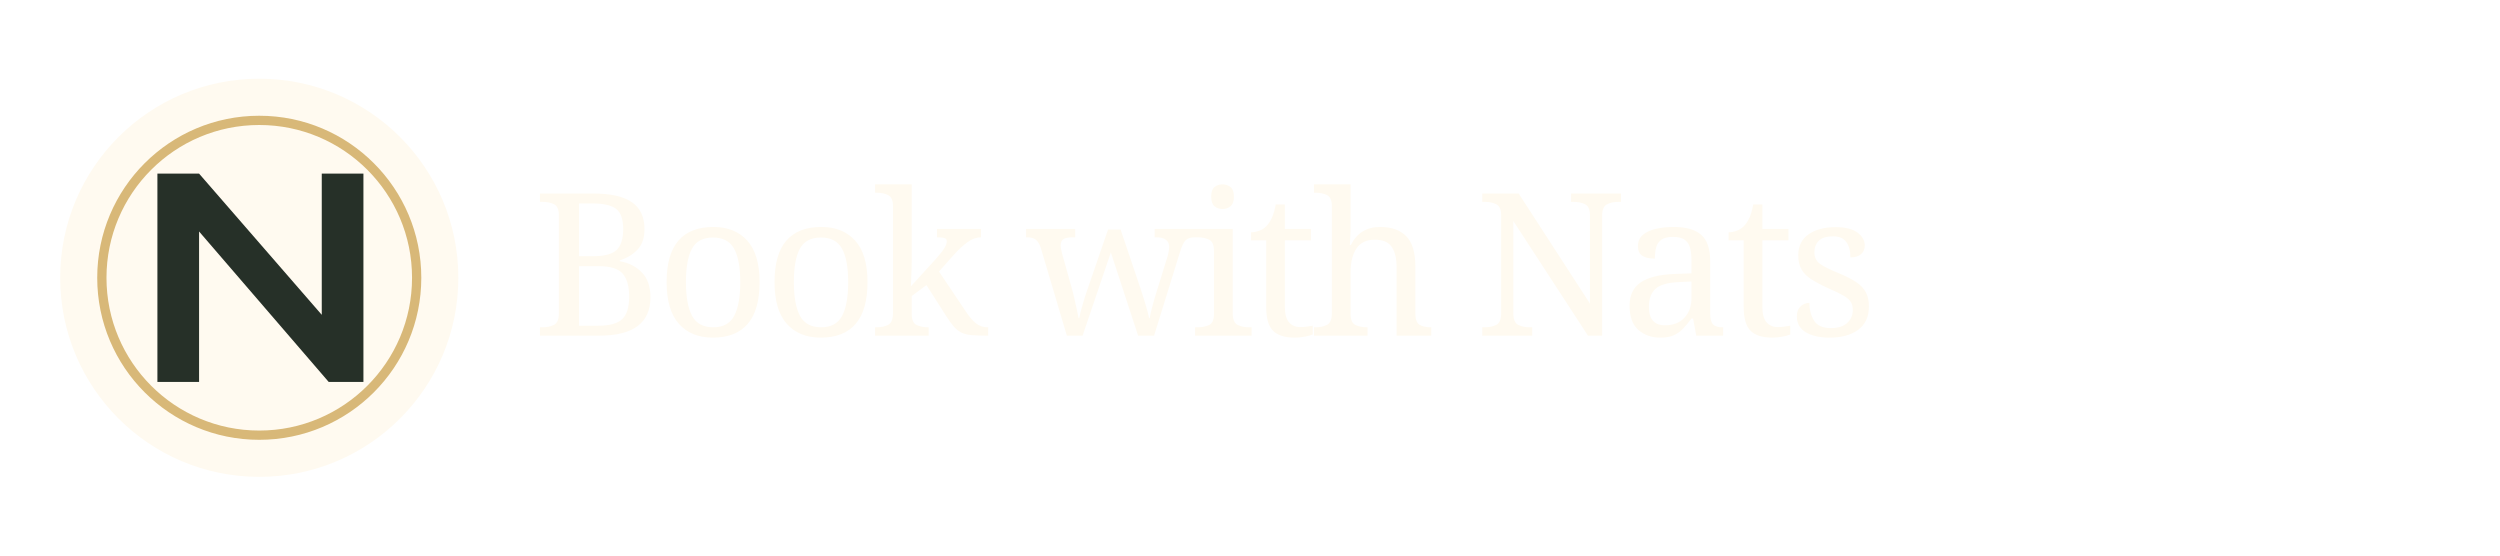
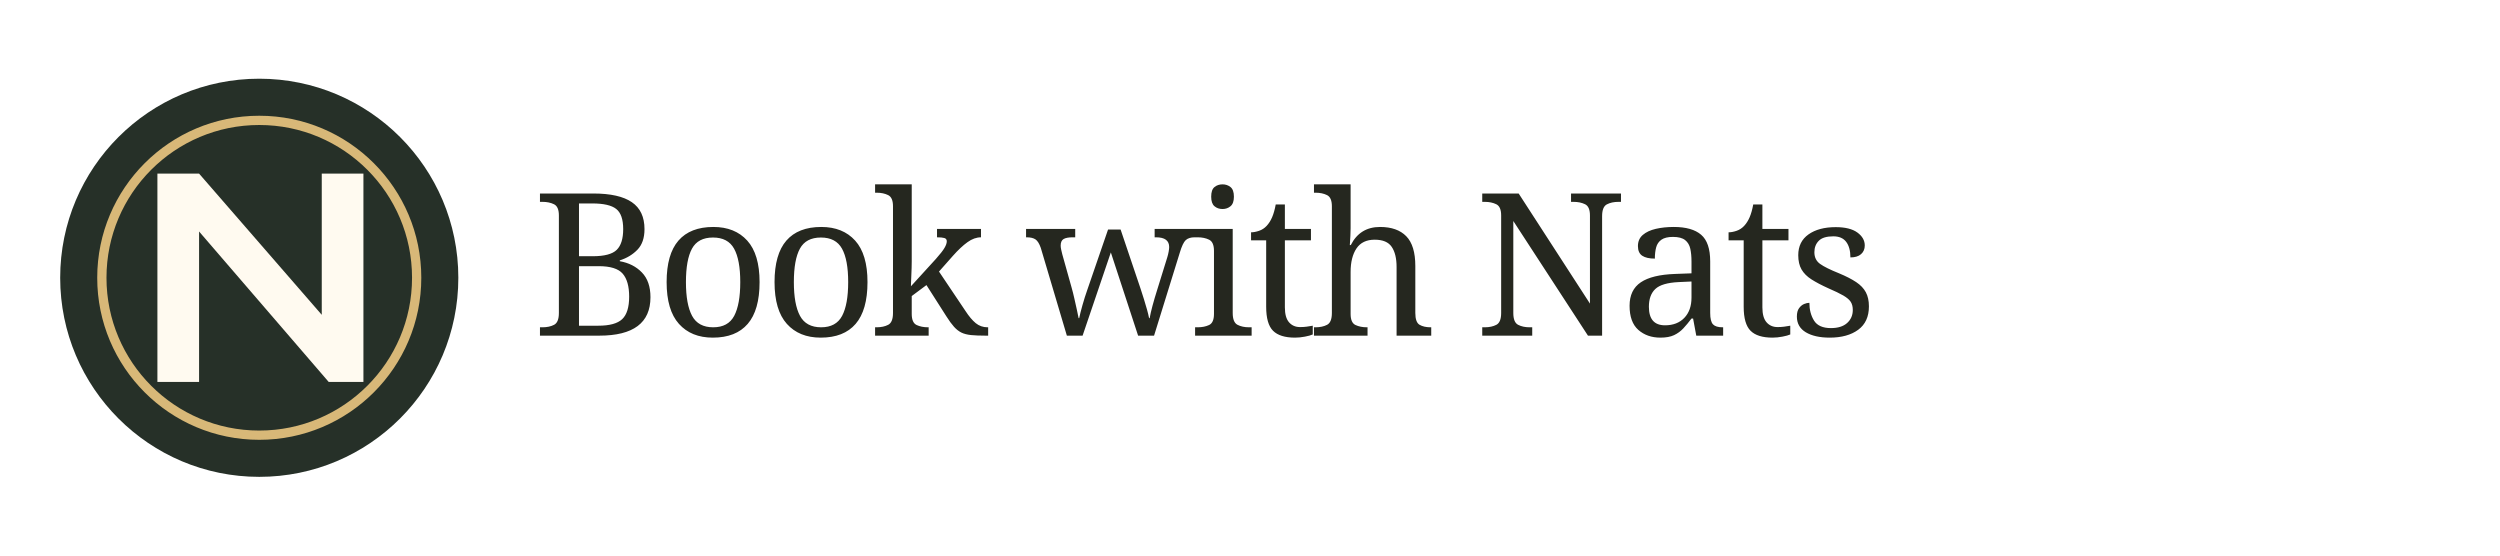
<svg xmlns="http://www.w3.org/2000/svg" viewBox="0 0 1080 240" role="img" aria-labelledby="title">
-   <circle cx="112" cy="120" r="86" fill="#fffaf0" />
+   <circle cx="112" cy="120" r="86" fill="#263028" />
  <circle cx="112" cy="120" r="68" fill="none" stroke="#d8b878" stroke-width="4" />
-   <path d="M68 165V75h18l53 61V75h18v90h-15L86 100v65z" fill="#263028" />
-   <text x="230" y="145" fill="#fffaf0" font-family="Georgia, serif" font-size="86" letter-spacing="-3">Book with Nats</text>
+   <path d="M68 165V75h18l53 61V75h18v90h-15L86 100v65z" fill="#fffaf0" />
+   <text x="230" y="145" fill="#25271f" font-family="Georgia, serif" font-size="86" letter-spacing="-3">Book with Nats</text>
</svg>
